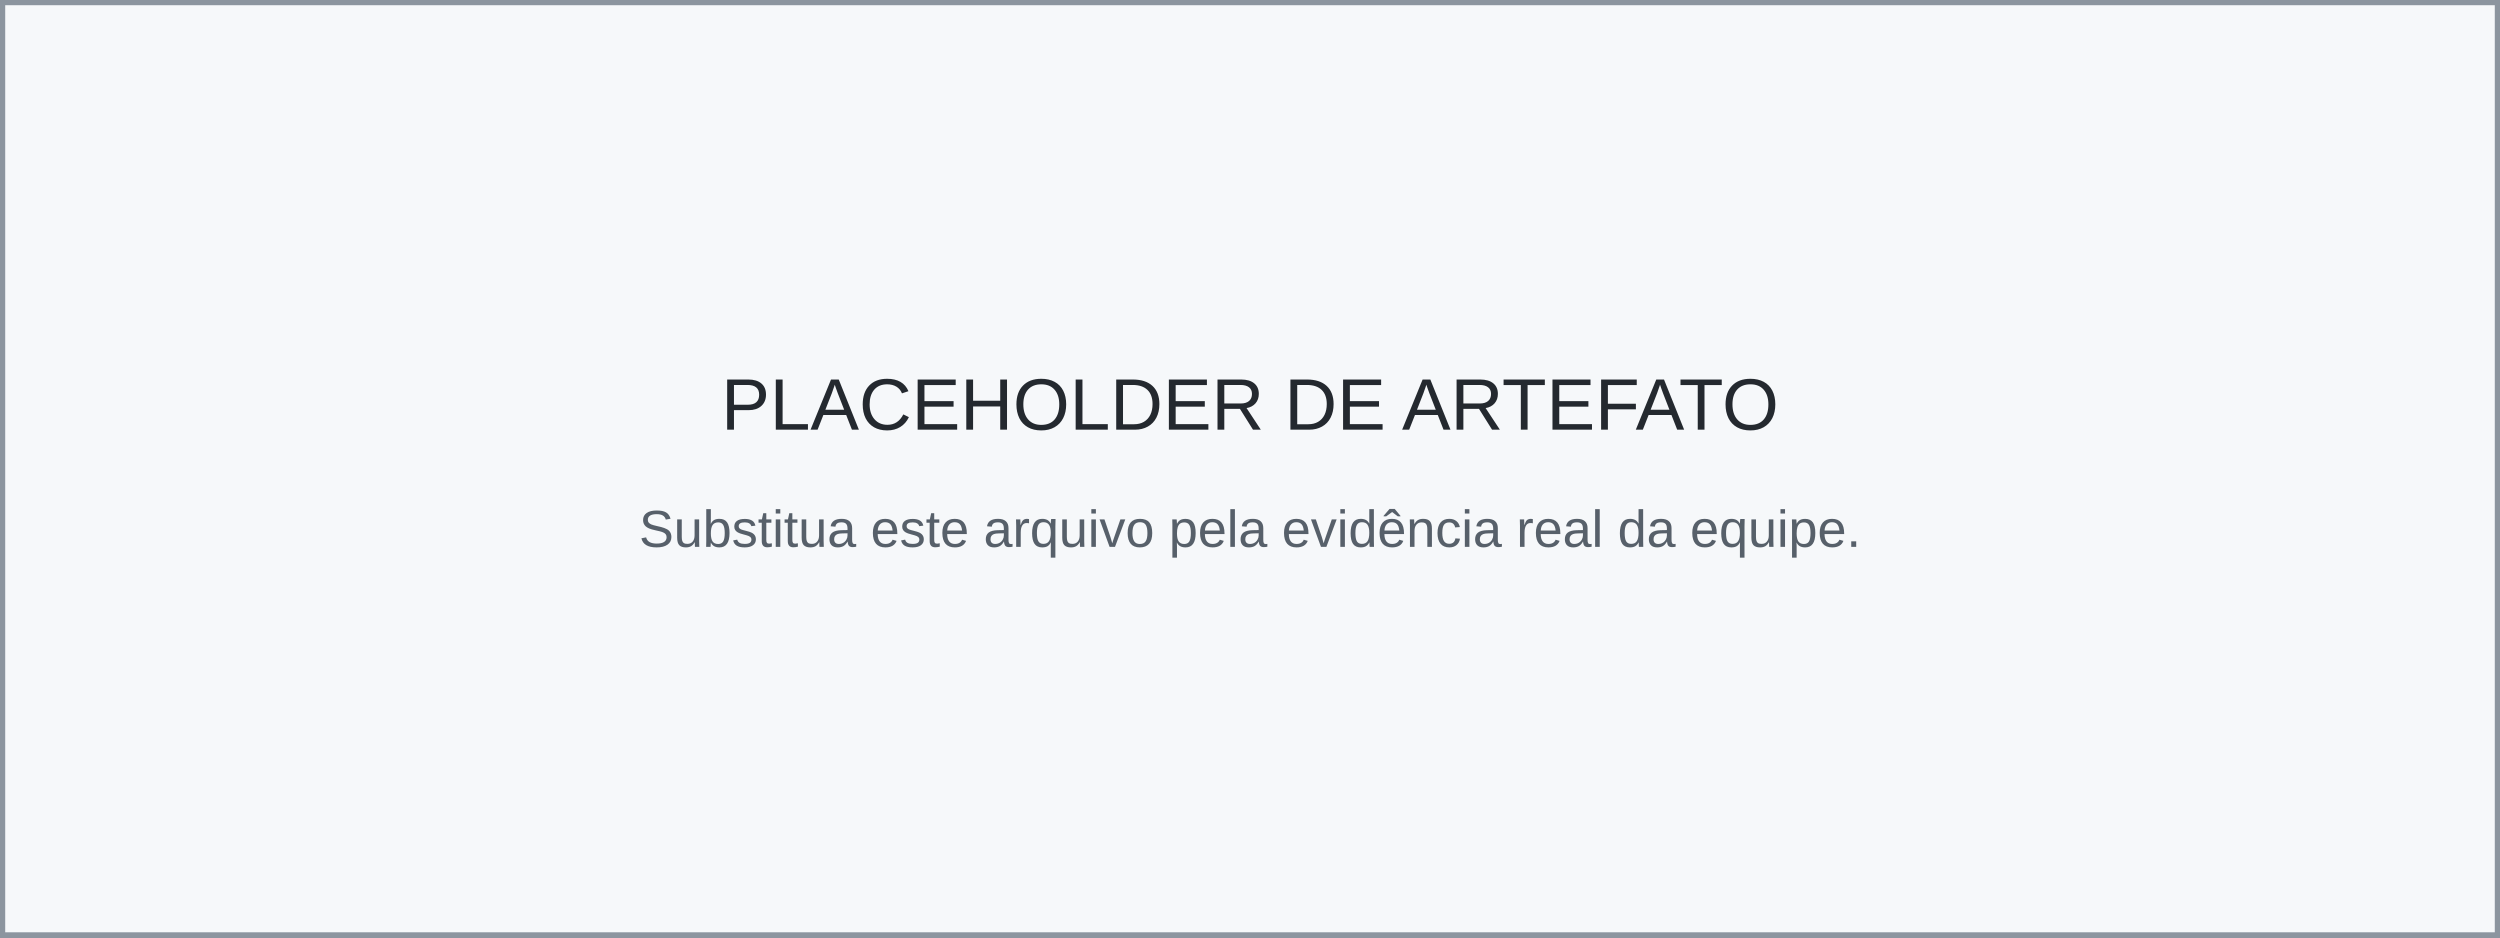
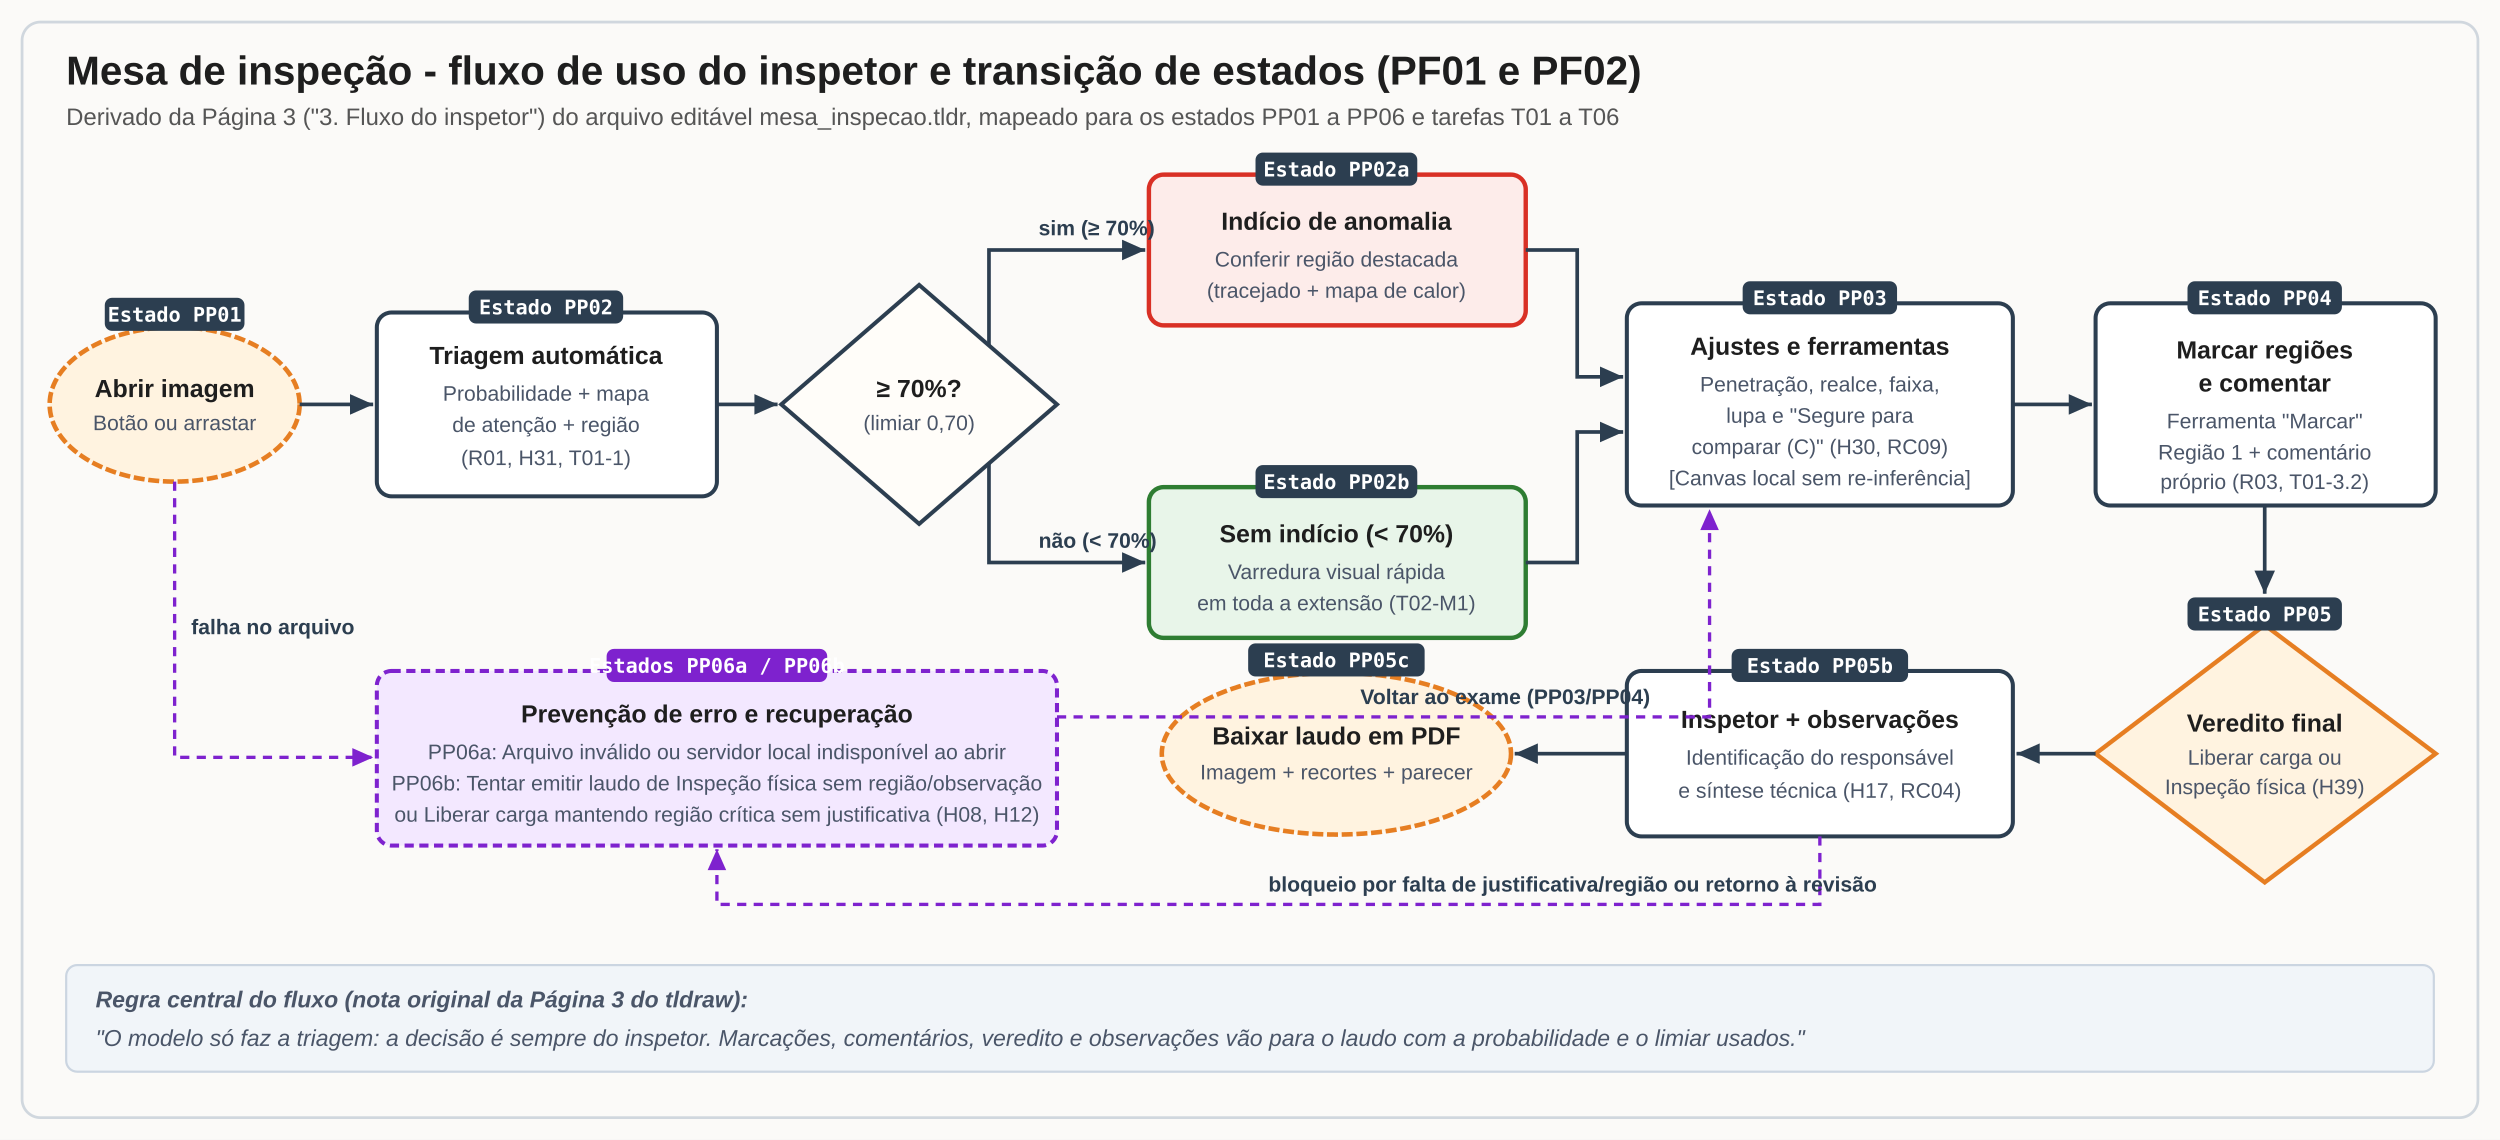
- <svg xmlns="http://www.w3.org/2000/svg" width="960" height="360" viewBox="0 0 960 360">
-   <rect width="100%" height="100%" fill="#f6f8fa" stroke="#8c959f" stroke-width="4" />
-   <text x="480" y="165" text-anchor="middle" font-family="Arial, sans-serif" font-size="28" fill="#24292f">PLACEHOLDER DE ARTEFATO</text>
-   <text x="480" y="210" text-anchor="middle" font-family="Arial, sans-serif" font-size="20" fill="#57606a">Substitua este arquivo pela evidência real da equipe.</text>
+ <svg xmlns="http://www.w3.org/2000/svg" width="1360" height="620" viewBox="0 0 1360 620">
+   <defs>
+     <style>
+       .bg { fill: #fbfaf8; }
+       .title { font-family: 'Segoe UI', Arial, sans-serif; font-size: 22px; font-weight: 700; fill: #1e1e1e; }
+       .subtitle { font-family: 'Segoe UI', Arial, sans-serif; font-size: 13px; fill: #555555; }
+       .node-oval { fill: #fff3e0; stroke: #e67e22; stroke-width: 2.5; stroke-dasharray: 6,2; }
+       .node-box { fill: #ffffff; stroke: #2c3e50; stroke-width: 2.2; rx: 8; }
+       .node-alert { fill: #fdecea; stroke: #d93025; stroke-width: 2.4; rx: 8; }
+       .node-ok { fill: #e8f5e9; stroke: #2e7d32; stroke-width: 2.4; rx: 8; }
+       .node-err { fill: #f3e8ff; stroke: #7e22ce; stroke-width: 2.2; stroke-dasharray: 5,3; rx: 8; }
+       .node-diamond { fill: #fffdf9; stroke: #2c3e50; stroke-width: 2.2; }
+       .node-diamond-orange { fill: #fff3e0; stroke: #e67e22; stroke-width: 2.4; }
+       .badge { font-family: 'Consolas', monospace; font-size: 11px; font-weight: 700; fill: #ffffff; }
+       .badge-bg { fill: #2c3e50; rx: 4; }
+       .badge-err-bg { fill: #7e22ce; rx: 4; }
+       .txt-main { font-family: 'Segoe UI', Arial, sans-serif; font-size: 13.5px; font-weight: 700; fill: #1e1e1e; text-anchor: middle; }
+       .txt-sub { font-family: 'Segoe UI', Arial, sans-serif; font-size: 11.5px; fill: #4a5568; text-anchor: middle; }
+       .edge { fill: none; stroke: #2c3e50; stroke-width: 2; marker-end: url(#arrow); }
+       .edge-ret { fill: none; stroke: #7e22ce; stroke-width: 1.8; stroke-dasharray: 5,4; marker-end: url(#arrow-purple); }
+       .edge-lbl { font-family: 'Segoe UI', Arial, sans-serif; font-size: 11.5px; font-weight: 600; fill: #2c3e50; }
+       .footer { font-family: 'Segoe UI', Arial, sans-serif; font-size: 12.5px; font-style: italic; fill: #4a5568; }
+     </style>
+     <marker id="arrow" viewBox="0 0 10 10" refX="9" refY="5" markerWidth="7" markerHeight="7" orient="auto-start-reverse">
+       <path d="M 0 1 L 9 5 L 0 9 z" fill="#2c3e50" />
+     </marker>
+     <marker id="arrow-purple" viewBox="0 0 10 10" refX="9" refY="5" markerWidth="7" markerHeight="7" orient="auto-start-reverse">
+       <path d="M 0 1 L 9 5 L 0 9 z" fill="#7e22ce" />
+     </marker>
+   </defs>
+   <rect width="1360" height="620" class="bg" />
+   <rect x="12" y="12" width="1336" height="596" fill="none" stroke="#d0d7de" stroke-width="1.5" rx="10" />
+   <text x="36" y="46" class="title">Mesa de inspeção - fluxo de uso do inspetor e transição de estados (PF01 e PF02)</text>
+   <text x="36" y="68" class="subtitle">Derivado da Página 3 ("3. Fluxo do inspetor") do arquivo editável mesa_inspecao.tldr, mapeado para os estados PP01 a PP06 e tarefas T01 a T06</text>
+   <ellipse cx="95" cy="220" rx="68" ry="42" class="node-oval" />
+   <rect x="57" y="162" width="76" height="18" class="badge-bg" />
+   <text x="95" y="175" class="badge" text-anchor="middle">Estado PP01</text>
+   <text x="95" y="216" class="txt-main">Abrir imagem</text>
+   <text x="95" y="234" class="txt-sub">Botão ou arrastar</text>
+   <rect x="205" y="170" width="185" height="100" class="node-box" />
+   <rect x="255" y="158" width="84" height="18" class="badge-bg" />
+   <text x="297" y="171" class="badge" text-anchor="middle">Estado PP02</text>
+   <text x="297" y="198" class="txt-main">Triagem automática</text>
+   <text x="297" y="218" class="txt-sub">Probabilidade + mapa</text>
+   <text x="297" y="235" class="txt-sub">de atenção + região</text>
+   <text x="297" y="253" class="txt-sub">(R01, H31, T01-1)</text>
+   <polygon points="500,155 575,220 500,285 425,220" class="node-diamond" />
+   <text x="500" y="216" class="txt-main">≥ 70%?</text>
+   <text x="500" y="234" class="txt-sub">(limiar 0,70)</text>
+   <rect x="625" y="95" width="205" height="82" class="node-alert" />
+   <rect x="683" y="83" width="88" height="18" class="badge-bg" />
+   <text x="727" y="96" class="badge" text-anchor="middle">Estado PP02a</text>
+   <text x="727" y="125" class="txt-main" fill="#b71c1c">Indício de anomalia</text>
+   <text x="727" y="145" class="txt-sub">Conferir região destacada</text>
+   <text x="727" y="162" class="txt-sub">(tracejado + mapa de calor)</text>
+   <rect x="625" y="265" width="205" height="82" class="node-ok" />
+   <rect x="683" y="253" width="88" height="18" class="badge-bg" />
+   <text x="727" y="266" class="badge" text-anchor="middle">Estado PP02b</text>
+   <text x="727" y="295" class="txt-main" fill="#1b5e20">Sem indício (&lt; 70%)</text>
+   <text x="727" y="315" class="txt-sub">Varredura visual rápida</text>
+   <text x="727" y="332" class="txt-sub">em toda a extensão (T02-M1)</text>
+   <rect x="885" y="165" width="210" height="110" class="node-box" />
+   <rect x="948" y="153" width="84" height="18" class="badge-bg" />
+   <text x="990" y="166" class="badge" text-anchor="middle">Estado PP03</text>
+   <text x="990" y="193" class="txt-main">Ajustes e ferramentas</text>
+   <text x="990" y="213" class="txt-sub">Penetração, realce, faixa,</text>
+   <text x="990" y="230" class="txt-sub">lupa e "Segure para</text>
+   <text x="990" y="247" class="txt-sub">comparar (C)" (H30, RC09)</text>
+   <text x="990" y="264" class="txt-sub">[Canvas local sem re-inferência]</text>
+   <rect x="1140" y="165" width="185" height="110" class="node-box" />
+   <rect x="1190" y="153" width="84" height="18" class="badge-bg" />
+   <text x="1232" y="166" class="badge" text-anchor="middle">Estado PP04</text>
+   <text x="1232" y="195" class="txt-main">Marcar regiões</text>
+   <text x="1232" y="213" class="txt-main">e comentar</text>
+   <text x="1232" y="233" class="txt-sub">Ferramenta "Marcar"</text>
+   <text x="1232" y="250" class="txt-sub">Região 1 + comentário</text>
+   <text x="1232" y="266" class="txt-sub">próprio (R03, T01-3.2)</text>
+   <polygon points="1232,340 1325,410 1232,480 1140,410" class="node-diamond-orange" />
+   <rect x="1190" y="325" width="84" height="18" class="badge-bg" />
+   <text x="1232" y="338" class="badge" text-anchor="middle">Estado PP05</text>
+   <text x="1232" y="398" class="txt-main">Veredito final</text>
+   <text x="1232" y="416" class="txt-sub">Liberar carga ou</text>
+   <text x="1232" y="432" class="txt-sub">Inspeção física (H39)</text>
+   <rect x="885" y="365" width="210" height="90" class="node-box" />
+   <rect x="942" y="353" width="96" height="18" class="badge-bg" />
+   <text x="990" y="366" class="badge" text-anchor="middle">Estado PP05b</text>
+   <text x="990" y="396" class="txt-main">Inspetor + observações</text>
+   <text x="990" y="416" class="txt-sub">Identificação do responsável</text>
+   <text x="990" y="434" class="txt-sub">e síntese técnica (H17, RC04)</text>
+   <ellipse cx="727" cy="410" rx="95" ry="44" class="node-oval" />
+   <rect x="679" y="350" width="96" height="18" class="badge-bg" />
+   <text x="727" y="363" class="badge" text-anchor="middle">Estado PP05c</text>
+   <text x="727" y="405" class="txt-main">Baixar laudo em PDF</text>
+   <text x="727" y="424" class="txt-sub">Imagem + recortes + parecer</text>
+   <rect x="205" y="365" width="370" height="95" class="node-err" />
+   <rect x="330" y="353" width="120" height="18" class="badge-err-bg" />
+   <text x="390" y="366" class="badge" text-anchor="middle">Estados PP06a / PP06b</text>
+   <text x="390" y="393" class="txt-main" fill="#581c87">Prevenção de erro e recuperação</text>
+   <text x="390" y="413" class="txt-sub">PP06a: Arquivo inválido ou servidor local indisponível ao abrir</text>
+   <text x="390" y="430" class="txt-sub">PP06b: Tentar emitir laudo de Inspeção física sem região/observação</text>
+   <text x="390" y="447" class="txt-sub">ou Liberar carga mantendo região crítica sem justificativa (H08, H12)</text>
+   <line x1="163" y1="220" x2="203" y2="220" class="edge" />
+   <line x1="390" y1="220" x2="423" y2="220" class="edge" />
+   <path d="M 538 188 L 538 136 L 623 136" class="edge" />
+   <text x="565" y="128" class="edge-lbl" fill="#b71c1c">sim (≥ 70%)</text>
+   <path d="M 538 252 L 538 306 L 623 306" class="edge" />
+   <text x="565" y="298" class="edge-lbl" fill="#1b5e20">não (&lt; 70%)</text>
+   <path d="M 830 136 L 858 136 L 858 205 L 883 205" class="edge" />
+   <path d="M 830 306 L 858 306 L 858 235 L 883 235" class="edge" />
+   <line x1="1095" y1="220" x2="1138" y2="220" class="edge" />
+   <line x1="1232" y1="275" x2="1232" y2="323" class="edge" />
+   <line x1="1140" y1="410" x2="1097" y2="410" class="edge" />
+   <line x1="885" y1="410" x2="824" y2="410" class="edge" />
+   <path d="M 95 262 L 95 412 L 203 412" class="edge-ret" />
+   <text x="104" y="345" class="edge-lbl" fill="#7e22ce">falha no arquivo</text>
+   <path d="M 990 455 L 990 492 L 390 492 L 390 462" class="edge-ret" />
+   <text x="690" y="485" class="edge-lbl" fill="#7e22ce">bloqueio por falta de justificativa/região ou retorno à revisão</text>
+   <path d="M 575 390 L 930 390 L 930 277" class="edge-ret" />
+   <text x="740" y="383" class="edge-lbl" fill="#7e22ce">Voltar ao exame (PP03/PP04)</text>
+   <rect x="36" y="525" width="1288" height="58" fill="#f1f5f9" stroke="#cbd5e1" stroke-width="1.2" rx="6" />
+   <text x="52" y="548" class="footer" font-style="normal" font-weight="700" fill="#1e293b">Regra central do fluxo (nota original da Página 3 do tldraw):</text>
+   <text x="52" y="569" class="footer">"O modelo só faz a triagem: a decisão é sempre do inspetor. Marcações, comentários, veredito e observações vão para o laudo com a probabilidade e o limiar usados."</text>
</svg>
